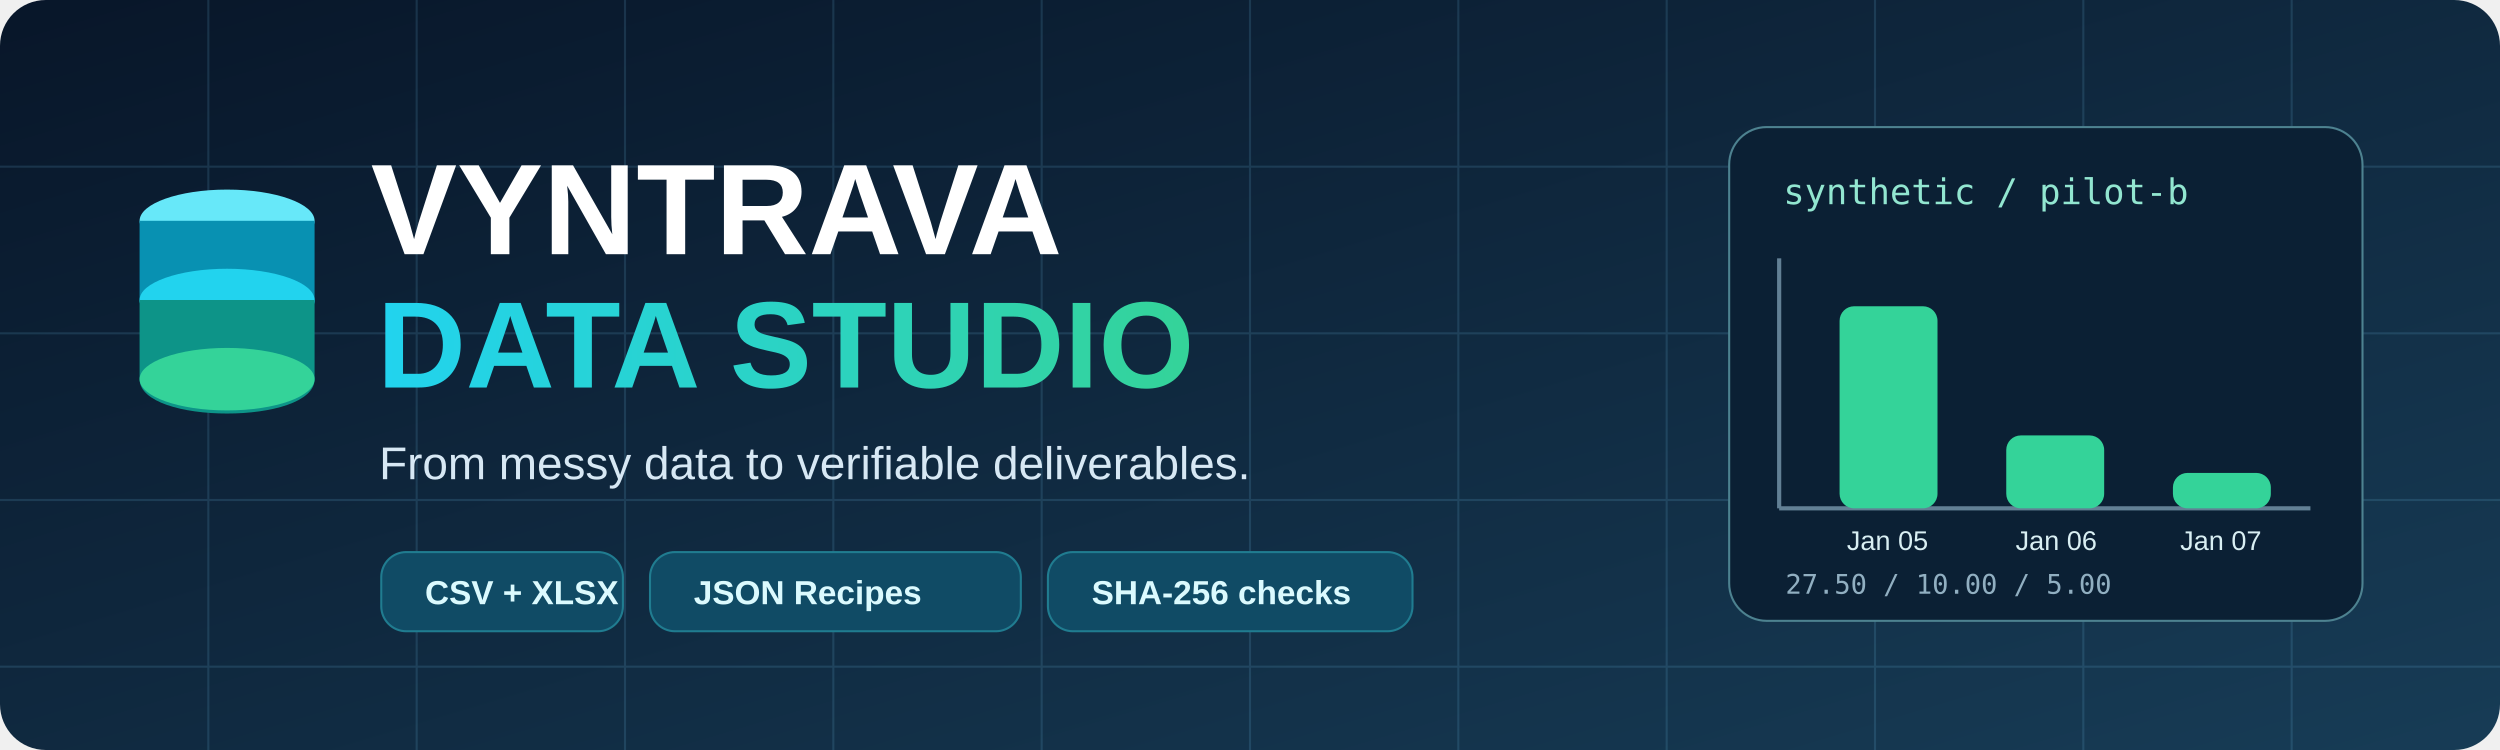
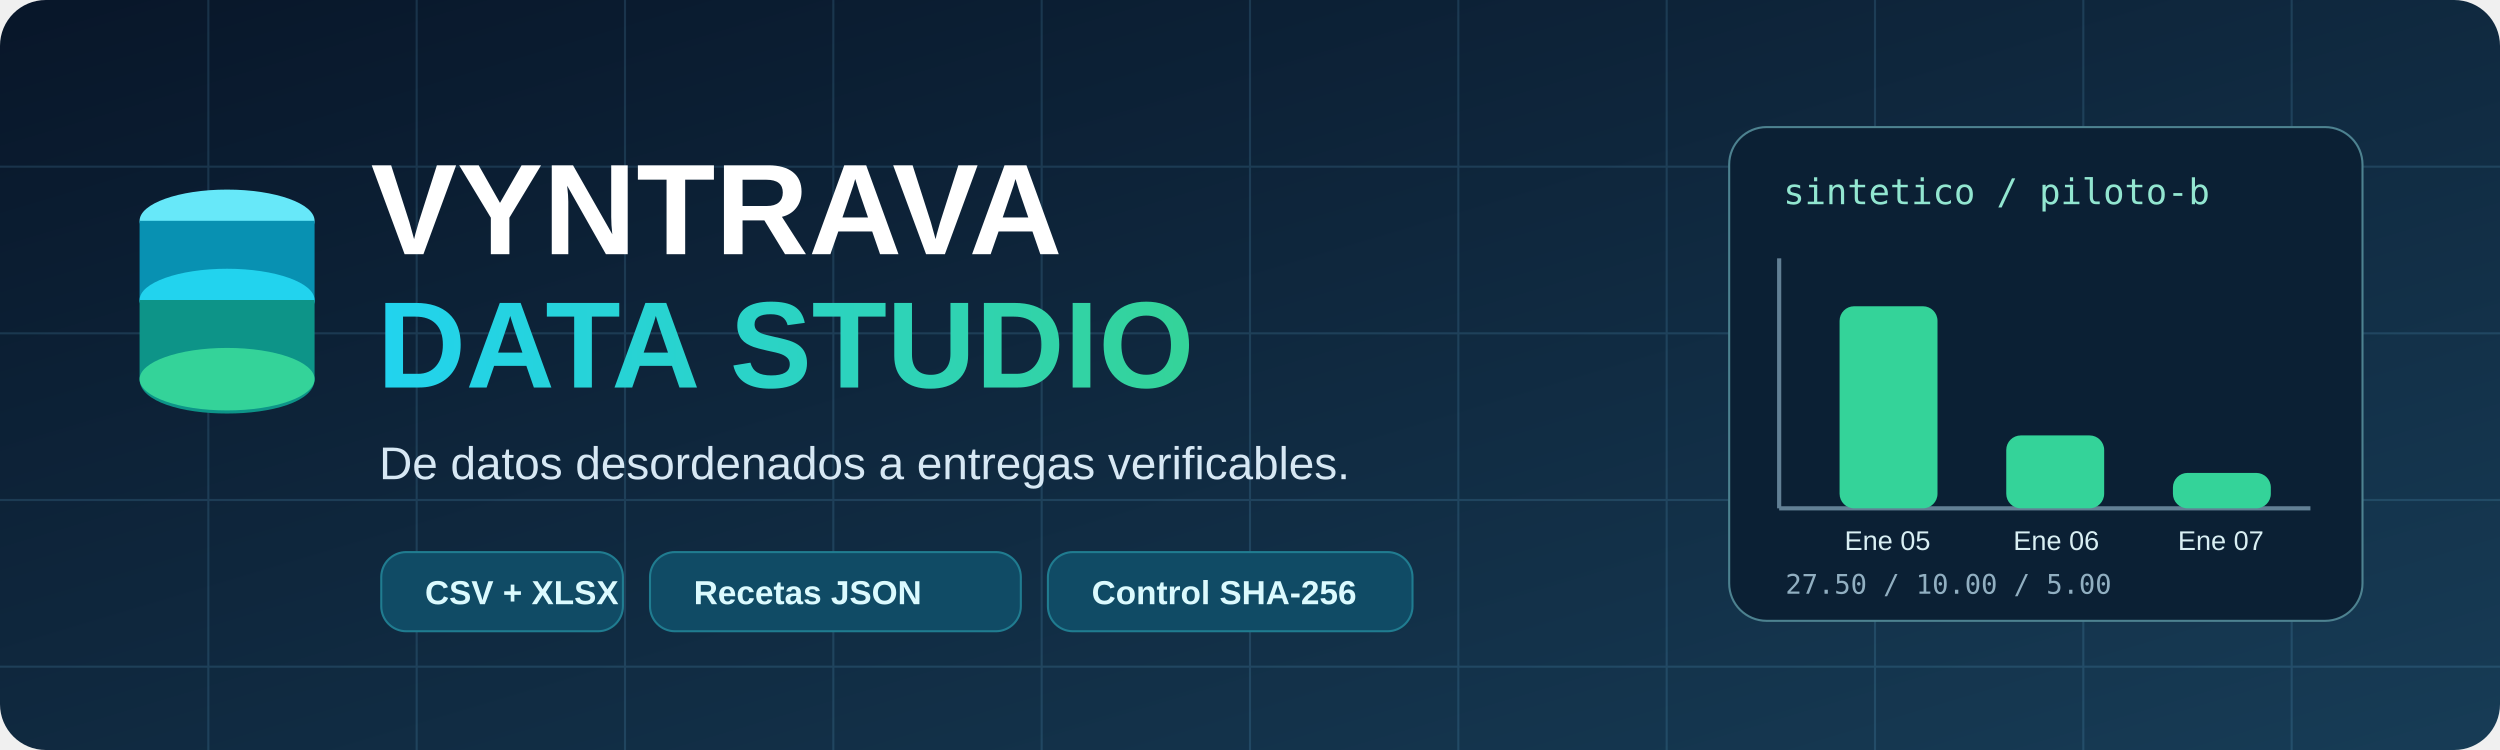
<svg xmlns="http://www.w3.org/2000/svg" viewBox="0 0 1200 360" role="img" aria-labelledby="title desc">
  <defs>
    <linearGradient id="bg" x2="1" y2="1">
      <stop stop-color="#081629" />
      <stop offset="1" stop-color="#173c56" />
    </linearGradient>
    <linearGradient id="acc">
      <stop stop-color="#22d3ee" />
      <stop offset="1" stop-color="#34d399" />
    </linearGradient>
  </defs>
  <rect width="1200" height="360" rx="22" fill="url(#bg)" />
  <g opacity=".14" stroke="#7dd3fc">
    <path d="M0 80h1200M0 160h1200M0 240h1200M0 320h1200M100 0v360M200 0v360M300 0v360M400 0v360M500 0v360M600 0v360M700 0v360M800 0v360M900 0v360M1000 0v360M1100 0v360" />
  </g>
  <g transform="translate(62 90)">
    <ellipse cx="47" cy="16" rx="42" ry="15" fill="#67e8f9" />
    <path d="M5 16v38c0 22 84 22 84 0V16" fill="#0891b2" />
    <ellipse cx="47" cy="54" rx="42" ry="15" fill="#22d3ee" />
    <path d="M5 54v38c0 22 84 22 84 0V54" fill="#0d9488" />
    <ellipse cx="47" cy="92" rx="42" ry="15" fill="#34d399" />
  </g>
  <text x="178" y="122" font-family="Segoe UI,Arial,sans-serif" font-weight="800" font-size="62" fill="white">VYNTRAVA</text>
  <text x="181" y="186" font-family="Segoe UI,Arial,sans-serif" font-weight="800" font-size="59" fill="url(#acc)">DATA STUDIO</text>
-   <text x="182" y="230" font-family="Segoe UI,Arial,sans-serif" font-size="22" fill="#d7e8f4">From messy data to verifiable deliverables.</text>
+   <text x="182" y="230" font-family="Segoe UI,Arial,sans-serif" font-size="22" fill="#d7e8f4">De datos desordenados a entregas verificables.</text>
  <g font-family="Segoe UI,Arial,sans-serif" font-size="16" font-weight="700" fill="#dbfafe">
    <rect x="183" y="265" width="116" height="38" rx="12" fill="#104b65" stroke="#207c90" />
    <text x="204" y="290">CSV + XLSX</text>
    <rect x="312" y="265" width="178" height="38" rx="12" fill="#104b65" stroke="#207c90" />
-     <text x="333" y="290">JSON Recipes</text>
+     <text x="333" y="290">Recetas JSON</text>
    <rect x="503" y="265" width="175" height="38" rx="12" fill="#104b65" stroke="#207c90" />
-     <text x="524" y="290">SHA-256 checks</text>
+     <text x="524" y="290">Control SHA-256</text>
  </g>
  <g transform="translate(830 61)">
    <rect width="304" height="237" rx="18" fill="#0b2034" stroke="#4d8290" />
-     <text x="26" y="37" font-family="Consolas,monospace" fill="#92e6d0" font-size="17">synthetic / pilot-b</text>
+     <text x="26" y="37" font-family="Consolas,monospace" fill="#92e6d0" font-size="17">sintetico / piloto-b</text>
    <path d="M24 183h255M24 63v120" stroke="#628095" stroke-width="2" />
    <g fill="#34d399">
      <rect x="53" y="86" width="47" height="97" rx="7" />
      <rect x="133" y="148" width="47" height="35" rx="7" />
      <rect x="213" y="166" width="47" height="17" rx="7" />
    </g>
    <g font-family="Segoe UI,Arial" fill="#d9eff3" font-size="13" text-anchor="middle">
-       <text x="76" y="203">Jan 05</text>
-       <text x="157" y="203">Jan 06</text>
-       <text x="236" y="203">Jan 07</text>
+       <text x="76" y="203">Ene 05</text>
+       <text x="157" y="203">Ene 06</text>
+       <text x="236" y="203">Ene 07</text>
    </g>
    <text x="27" y="224" font-family="Consolas" font-size="13" fill="#91afc1">27.50 / 10.00 / 5.00</text>
  </g>
</svg>
